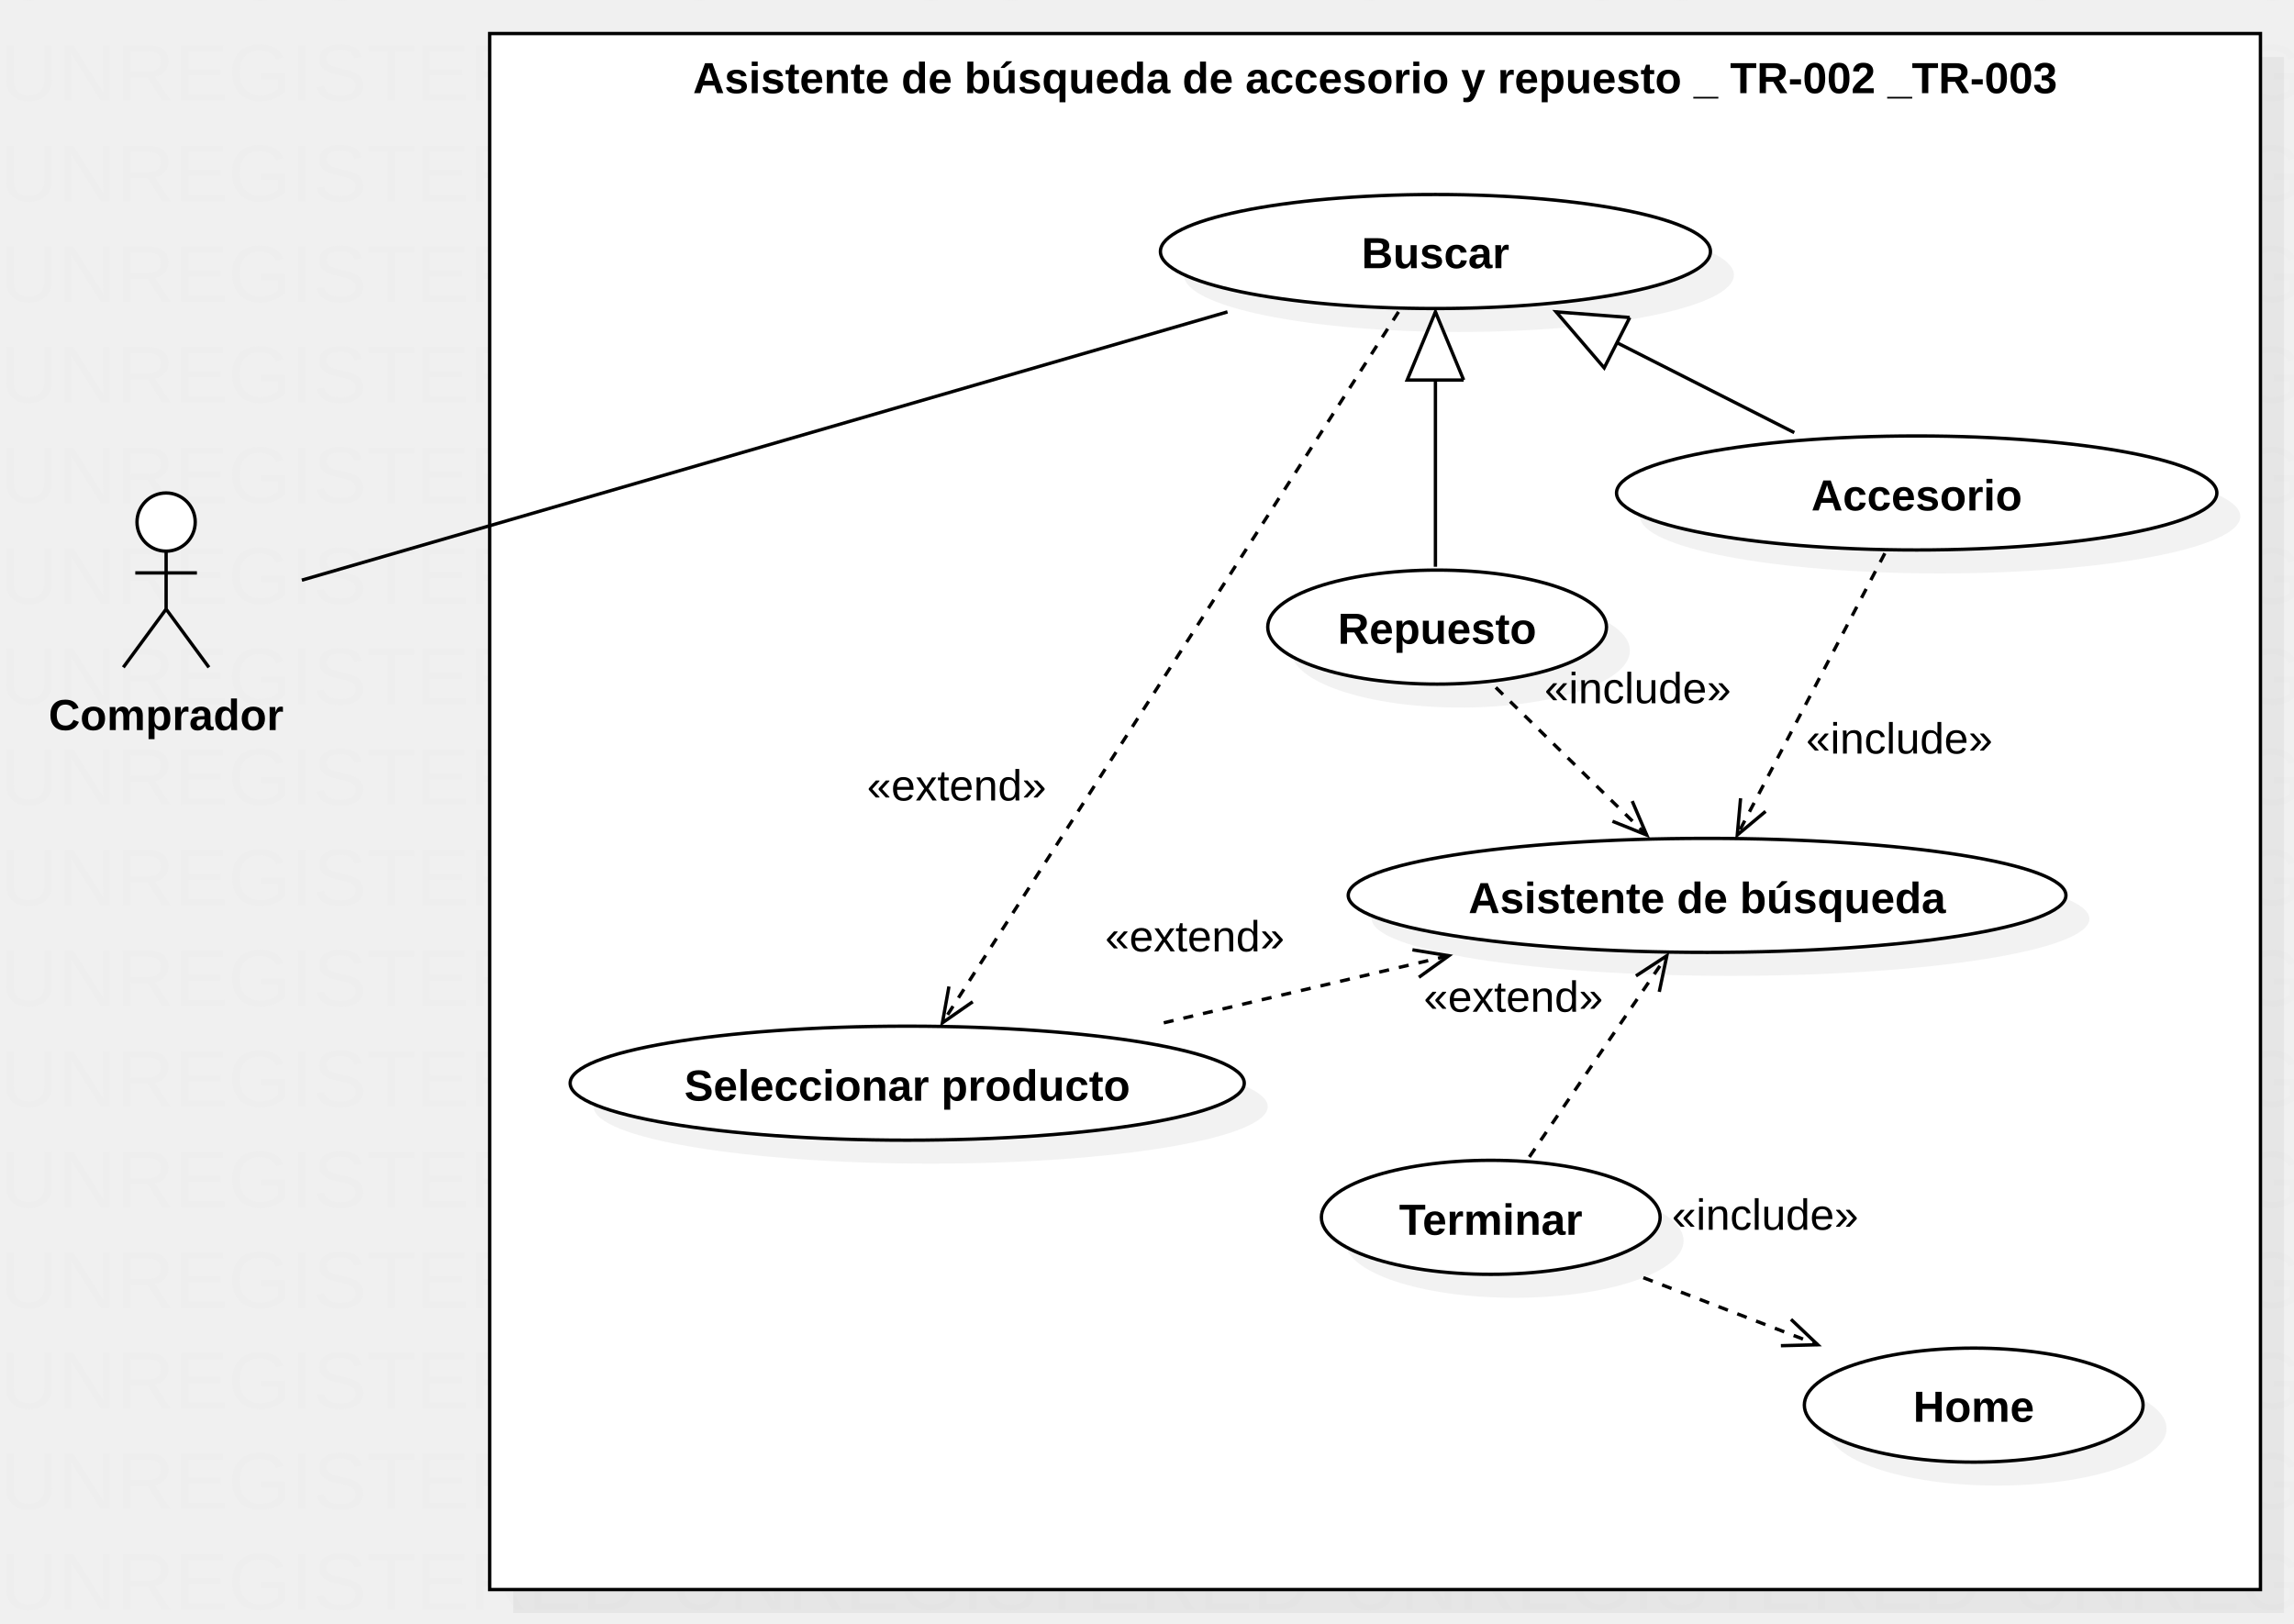
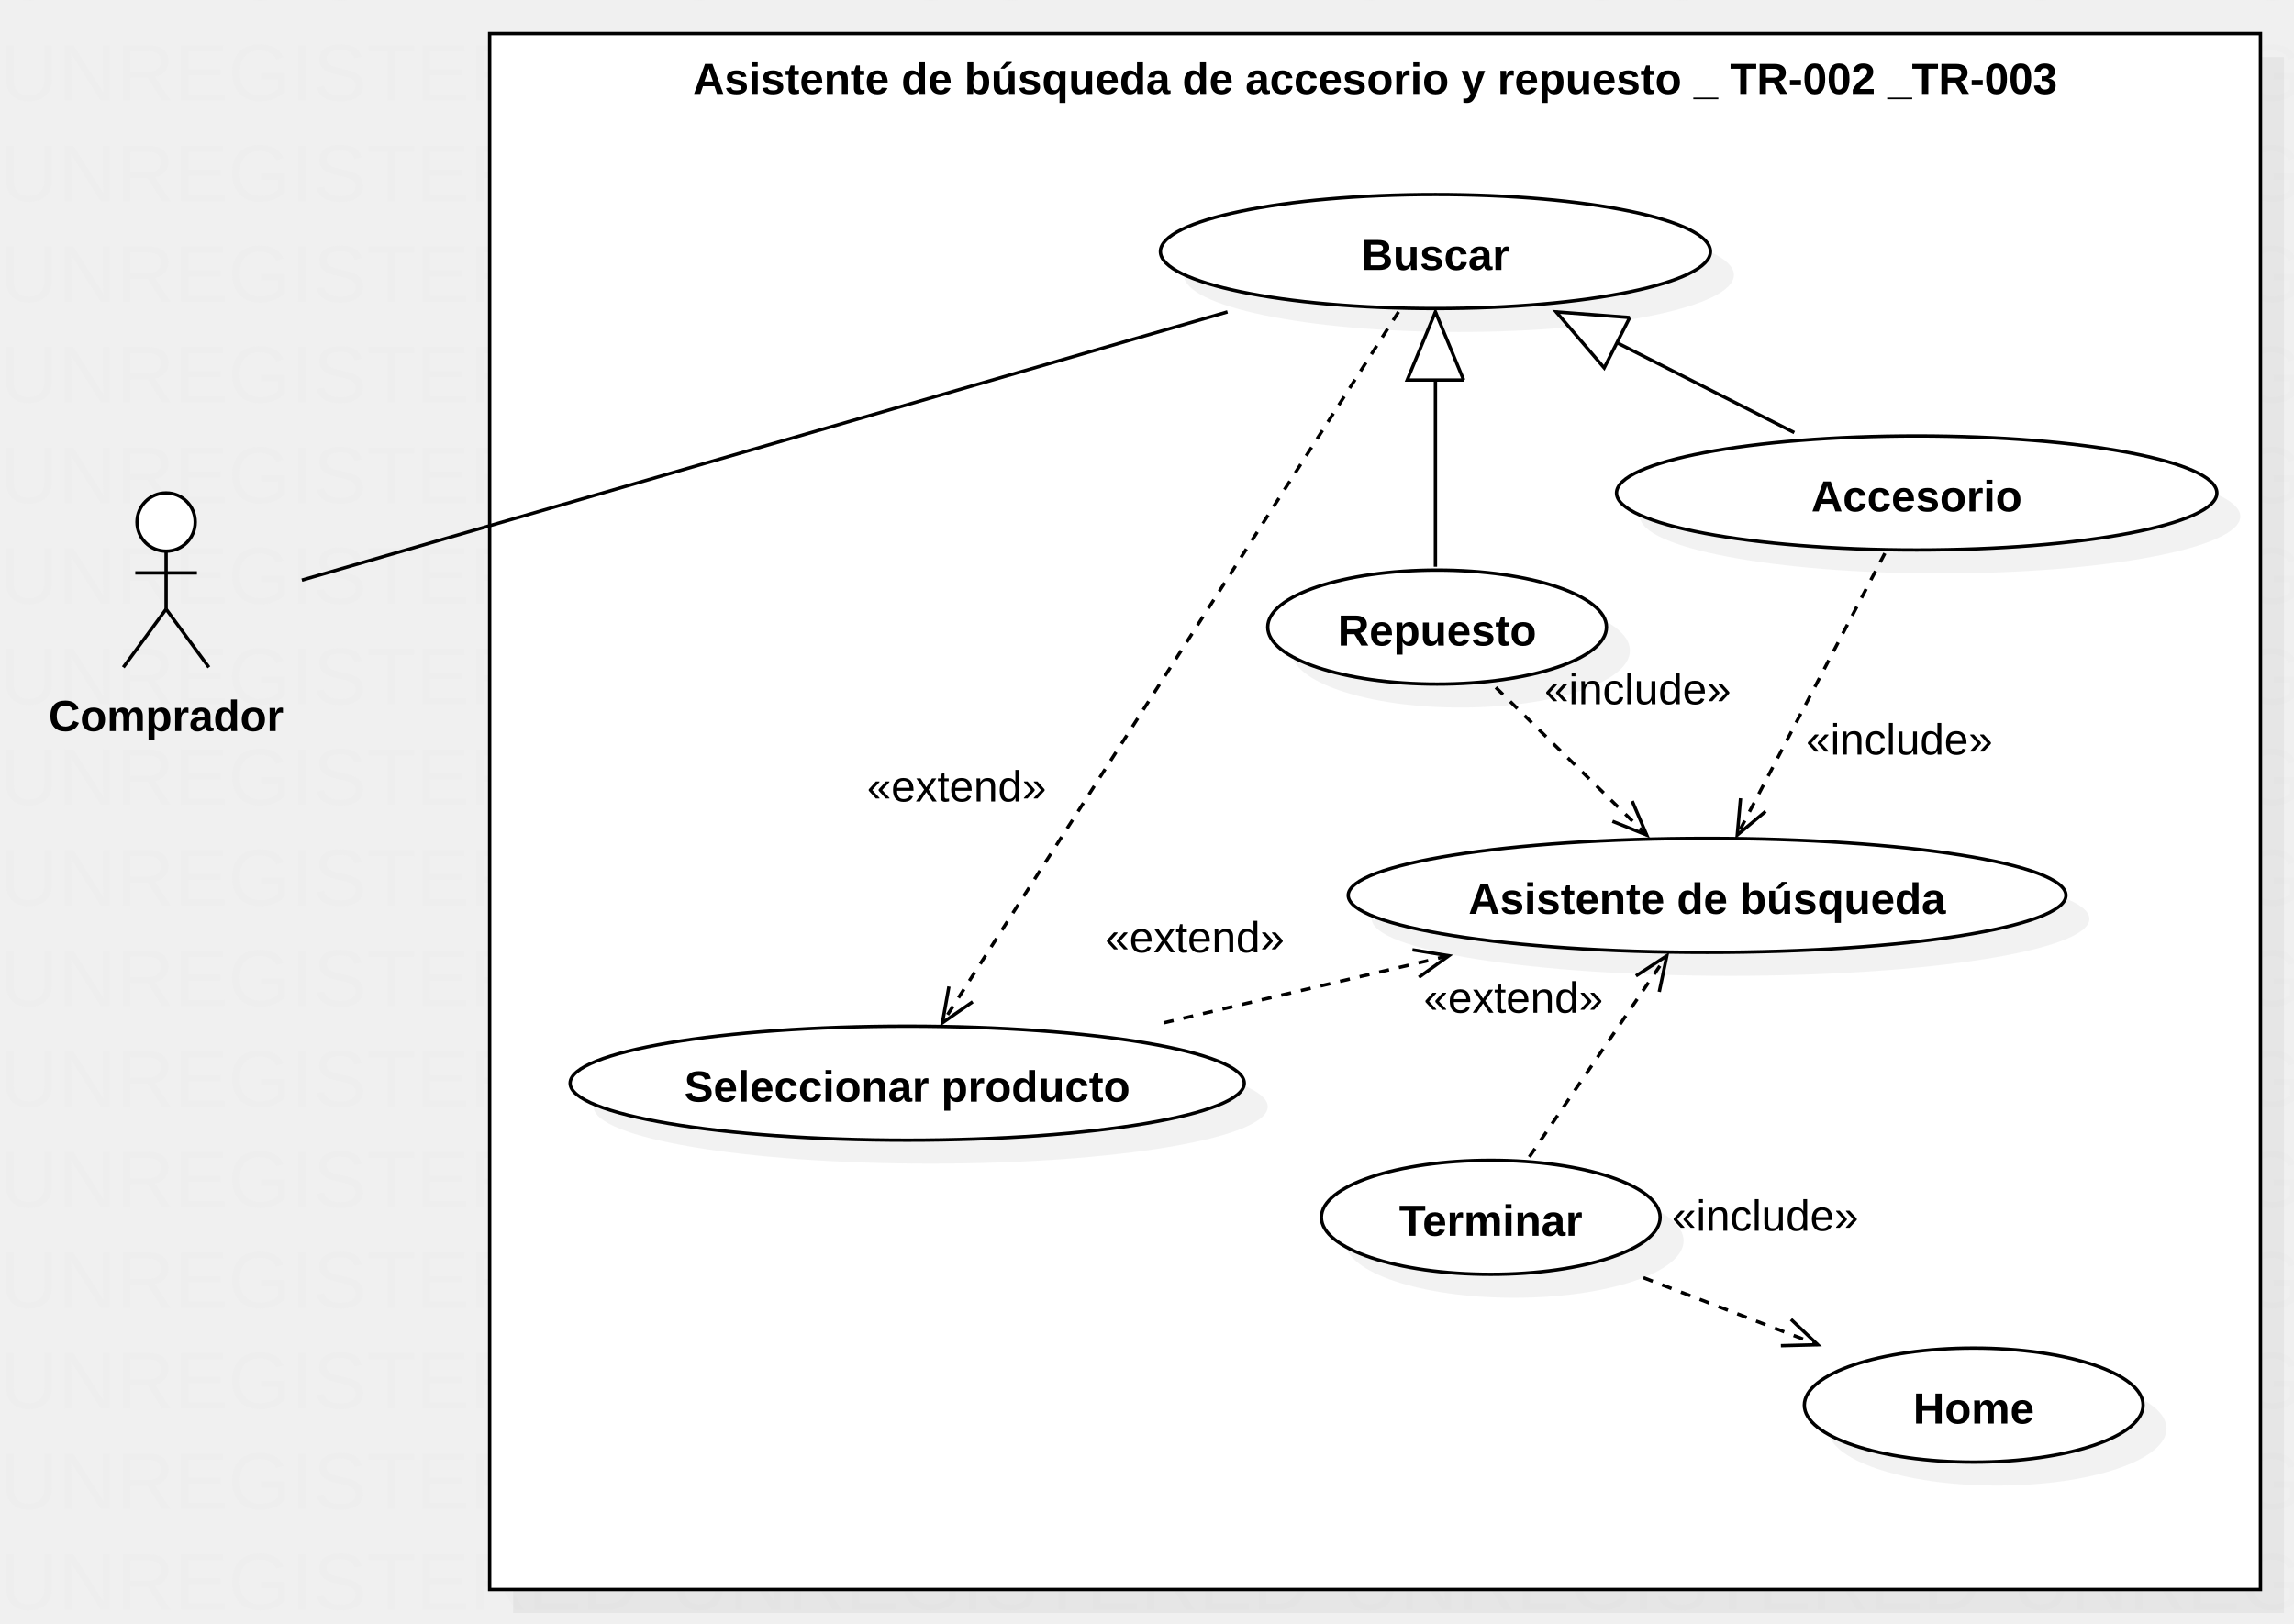
<svg xmlns="http://www.w3.org/2000/svg" version="1.1" width="684" height="484">
  <defs />
  <g>
    <text fill="#eeeeee" stroke="none" font-family="Arial" font-size="24px" font-style="normal" font-weight="normal" text-decoration="none" x="0" y="0">UNREGISTERED</text>
    <text fill="#eeeeee" stroke="none" font-family="Arial" font-size="24px" font-style="normal" font-weight="normal" text-decoration="none" x="0" y="30">UNREGISTERED</text>
    <text fill="#eeeeee" stroke="none" font-family="Arial" font-size="24px" font-style="normal" font-weight="normal" text-decoration="none" x="0" y="60">UNREGISTERED</text>
    <text fill="#eeeeee" stroke="none" font-family="Arial" font-size="24px" font-style="normal" font-weight="normal" text-decoration="none" x="0" y="90">UNREGISTERED</text>
    <text fill="#eeeeee" stroke="none" font-family="Arial" font-size="24px" font-style="normal" font-weight="normal" text-decoration="none" x="0" y="120">UNREGISTERED</text>
    <text fill="#eeeeee" stroke="none" font-family="Arial" font-size="24px" font-style="normal" font-weight="normal" text-decoration="none" x="0" y="150">UNREGISTERED</text>
    <text fill="#eeeeee" stroke="none" font-family="Arial" font-size="24px" font-style="normal" font-weight="normal" text-decoration="none" x="0" y="180">UNREGISTERED</text>
    <text fill="#eeeeee" stroke="none" font-family="Arial" font-size="24px" font-style="normal" font-weight="normal" text-decoration="none" x="0" y="210">UNREGISTERED</text>
    <text fill="#eeeeee" stroke="none" font-family="Arial" font-size="24px" font-style="normal" font-weight="normal" text-decoration="none" x="0" y="240">UNREGISTERED</text>
    <text fill="#eeeeee" stroke="none" font-family="Arial" font-size="24px" font-style="normal" font-weight="normal" text-decoration="none" x="0" y="270">UNREGISTERED</text>
    <text fill="#eeeeee" stroke="none" font-family="Arial" font-size="24px" font-style="normal" font-weight="normal" text-decoration="none" x="0" y="300">UNREGISTERED</text>
    <text fill="#eeeeee" stroke="none" font-family="Arial" font-size="24px" font-style="normal" font-weight="normal" text-decoration="none" x="0" y="330">UNREGISTERED</text>
    <text fill="#eeeeee" stroke="none" font-family="Arial" font-size="24px" font-style="normal" font-weight="normal" text-decoration="none" x="0" y="360">UNREGISTERED</text>
    <text fill="#eeeeee" stroke="none" font-family="Arial" font-size="24px" font-style="normal" font-weight="normal" text-decoration="none" x="0" y="390">UNREGISTERED</text>
    <text fill="#eeeeee" stroke="none" font-family="Arial" font-size="24px" font-style="normal" font-weight="normal" text-decoration="none" x="0" y="420">UNREGISTERED</text>
    <text fill="#eeeeee" stroke="none" font-family="Arial" font-size="24px" font-style="normal" font-weight="normal" text-decoration="none" x="0" y="450">UNREGISTERED</text>
    <text fill="#eeeeee" stroke="none" font-family="Arial" font-size="24px" font-style="normal" font-weight="normal" text-decoration="none" x="0" y="480">UNREGISTERED</text>
    <text fill="#eeeeee" stroke="none" font-family="Arial" font-size="24px" font-style="normal" font-weight="normal" text-decoration="none" x="200" y="0">UNREGISTERED</text>
    <text fill="#eeeeee" stroke="none" font-family="Arial" font-size="24px" font-style="normal" font-weight="normal" text-decoration="none" x="200" y="30">UNREGISTERED</text>
    <text fill="#eeeeee" stroke="none" font-family="Arial" font-size="24px" font-style="normal" font-weight="normal" text-decoration="none" x="200" y="60">UNREGISTERED</text>
    <text fill="#eeeeee" stroke="none" font-family="Arial" font-size="24px" font-style="normal" font-weight="normal" text-decoration="none" x="200" y="90">UNREGISTERED</text>
    <text fill="#eeeeee" stroke="none" font-family="Arial" font-size="24px" font-style="normal" font-weight="normal" text-decoration="none" x="200" y="120">UNREGISTERED</text>
    <text fill="#eeeeee" stroke="none" font-family="Arial" font-size="24px" font-style="normal" font-weight="normal" text-decoration="none" x="200" y="150">UNREGISTERED</text>
    <text fill="#eeeeee" stroke="none" font-family="Arial" font-size="24px" font-style="normal" font-weight="normal" text-decoration="none" x="200" y="180">UNREGISTERED</text>
    <text fill="#eeeeee" stroke="none" font-family="Arial" font-size="24px" font-style="normal" font-weight="normal" text-decoration="none" x="200" y="210">UNREGISTERED</text>
    <text fill="#eeeeee" stroke="none" font-family="Arial" font-size="24px" font-style="normal" font-weight="normal" text-decoration="none" x="200" y="240">UNREGISTERED</text>
    <text fill="#eeeeee" stroke="none" font-family="Arial" font-size="24px" font-style="normal" font-weight="normal" text-decoration="none" x="200" y="270">UNREGISTERED</text>
    <text fill="#eeeeee" stroke="none" font-family="Arial" font-size="24px" font-style="normal" font-weight="normal" text-decoration="none" x="200" y="300">UNREGISTERED</text>
    <text fill="#eeeeee" stroke="none" font-family="Arial" font-size="24px" font-style="normal" font-weight="normal" text-decoration="none" x="200" y="330">UNREGISTERED</text>
    <text fill="#eeeeee" stroke="none" font-family="Arial" font-size="24px" font-style="normal" font-weight="normal" text-decoration="none" x="200" y="360">UNREGISTERED</text>
    <text fill="#eeeeee" stroke="none" font-family="Arial" font-size="24px" font-style="normal" font-weight="normal" text-decoration="none" x="200" y="390">UNREGISTERED</text>
    <text fill="#eeeeee" stroke="none" font-family="Arial" font-size="24px" font-style="normal" font-weight="normal" text-decoration="none" x="200" y="420">UNREGISTERED</text>
    <text fill="#eeeeee" stroke="none" font-family="Arial" font-size="24px" font-style="normal" font-weight="normal" text-decoration="none" x="200" y="450">UNREGISTERED</text>
    <text fill="#eeeeee" stroke="none" font-family="Arial" font-size="24px" font-style="normal" font-weight="normal" text-decoration="none" x="200" y="480">UNREGISTERED</text>
    <text fill="#eeeeee" stroke="none" font-family="Arial" font-size="24px" font-style="normal" font-weight="normal" text-decoration="none" x="400" y="0">UNREGISTERED</text>
    <text fill="#eeeeee" stroke="none" font-family="Arial" font-size="24px" font-style="normal" font-weight="normal" text-decoration="none" x="400" y="30">UNREGISTERED</text>
    <text fill="#eeeeee" stroke="none" font-family="Arial" font-size="24px" font-style="normal" font-weight="normal" text-decoration="none" x="400" y="60">UNREGISTERED</text>
    <text fill="#eeeeee" stroke="none" font-family="Arial" font-size="24px" font-style="normal" font-weight="normal" text-decoration="none" x="400" y="90">UNREGISTERED</text>
    <text fill="#eeeeee" stroke="none" font-family="Arial" font-size="24px" font-style="normal" font-weight="normal" text-decoration="none" x="400" y="120">UNREGISTERED</text>
    <text fill="#eeeeee" stroke="none" font-family="Arial" font-size="24px" font-style="normal" font-weight="normal" text-decoration="none" x="400" y="150">UNREGISTERED</text>
    <text fill="#eeeeee" stroke="none" font-family="Arial" font-size="24px" font-style="normal" font-weight="normal" text-decoration="none" x="400" y="180">UNREGISTERED</text>
    <text fill="#eeeeee" stroke="none" font-family="Arial" font-size="24px" font-style="normal" font-weight="normal" text-decoration="none" x="400" y="210">UNREGISTERED</text>
    <text fill="#eeeeee" stroke="none" font-family="Arial" font-size="24px" font-style="normal" font-weight="normal" text-decoration="none" x="400" y="240">UNREGISTERED</text>
    <text fill="#eeeeee" stroke="none" font-family="Arial" font-size="24px" font-style="normal" font-weight="normal" text-decoration="none" x="400" y="270">UNREGISTERED</text>
    <text fill="#eeeeee" stroke="none" font-family="Arial" font-size="24px" font-style="normal" font-weight="normal" text-decoration="none" x="400" y="300">UNREGISTERED</text>
    <text fill="#eeeeee" stroke="none" font-family="Arial" font-size="24px" font-style="normal" font-weight="normal" text-decoration="none" x="400" y="330">UNREGISTERED</text>
    <text fill="#eeeeee" stroke="none" font-family="Arial" font-size="24px" font-style="normal" font-weight="normal" text-decoration="none" x="400" y="360">UNREGISTERED</text>
    <text fill="#eeeeee" stroke="none" font-family="Arial" font-size="24px" font-style="normal" font-weight="normal" text-decoration="none" x="400" y="390">UNREGISTERED</text>
    <text fill="#eeeeee" stroke="none" font-family="Arial" font-size="24px" font-style="normal" font-weight="normal" text-decoration="none" x="400" y="420">UNREGISTERED</text>
    <text fill="#eeeeee" stroke="none" font-family="Arial" font-size="24px" font-style="normal" font-weight="normal" text-decoration="none" x="400" y="450">UNREGISTERED</text>
    <text fill="#eeeeee" stroke="none" font-family="Arial" font-size="24px" font-style="normal" font-weight="normal" text-decoration="none" x="400" y="480">UNREGISTERED</text>
    <text fill="#eeeeee" stroke="none" font-family="Arial" font-size="24px" font-style="normal" font-weight="normal" text-decoration="none" x="600" y="0">UNREGISTERED</text>
    <text fill="#eeeeee" stroke="none" font-family="Arial" font-size="24px" font-style="normal" font-weight="normal" text-decoration="none" x="600" y="30">UNREGISTERED</text>
    <text fill="#eeeeee" stroke="none" font-family="Arial" font-size="24px" font-style="normal" font-weight="normal" text-decoration="none" x="600" y="60">UNREGISTERED</text>
    <text fill="#eeeeee" stroke="none" font-family="Arial" font-size="24px" font-style="normal" font-weight="normal" text-decoration="none" x="600" y="90">UNREGISTERED</text>
    <text fill="#eeeeee" stroke="none" font-family="Arial" font-size="24px" font-style="normal" font-weight="normal" text-decoration="none" x="600" y="120">UNREGISTERED</text>
    <text fill="#eeeeee" stroke="none" font-family="Arial" font-size="24px" font-style="normal" font-weight="normal" text-decoration="none" x="600" y="150">UNREGISTERED</text>
    <text fill="#eeeeee" stroke="none" font-family="Arial" font-size="24px" font-style="normal" font-weight="normal" text-decoration="none" x="600" y="180">UNREGISTERED</text>
    <text fill="#eeeeee" stroke="none" font-family="Arial" font-size="24px" font-style="normal" font-weight="normal" text-decoration="none" x="600" y="210">UNREGISTERED</text>
    <text fill="#eeeeee" stroke="none" font-family="Arial" font-size="24px" font-style="normal" font-weight="normal" text-decoration="none" x="600" y="240">UNREGISTERED</text>
    <text fill="#eeeeee" stroke="none" font-family="Arial" font-size="24px" font-style="normal" font-weight="normal" text-decoration="none" x="600" y="270">UNREGISTERED</text>
    <text fill="#eeeeee" stroke="none" font-family="Arial" font-size="24px" font-style="normal" font-weight="normal" text-decoration="none" x="600" y="300">UNREGISTERED</text>
    <text fill="#eeeeee" stroke="none" font-family="Arial" font-size="24px" font-style="normal" font-weight="normal" text-decoration="none" x="600" y="330">UNREGISTERED</text>
    <text fill="#eeeeee" stroke="none" font-family="Arial" font-size="24px" font-style="normal" font-weight="normal" text-decoration="none" x="600" y="360">UNREGISTERED</text>
    <text fill="#eeeeee" stroke="none" font-family="Arial" font-size="24px" font-style="normal" font-weight="normal" text-decoration="none" x="600" y="390">UNREGISTERED</text>
    <text fill="#eeeeee" stroke="none" font-family="Arial" font-size="24px" font-style="normal" font-weight="normal" text-decoration="none" x="600" y="420">UNREGISTERED</text>
    <text fill="#eeeeee" stroke="none" font-family="Arial" font-size="24px" font-style="normal" font-weight="normal" text-decoration="none" x="600" y="450">UNREGISTERED</text>
    <text fill="#eeeeee" stroke="none" font-family="Arial" font-size="24px" font-style="normal" font-weight="normal" text-decoration="none" x="600" y="480">UNREGISTERED</text>
    <g transform="translate(-334,-278) scale(1,1)">
      <rect fill="#C0C0C0" stroke="none" x="487" y="295" width="528" height="464" opacity="0.2" />
    </g>
    <g transform="translate(-334,-278) scale(1,1)">
      <rect fill="#ffffff" stroke="none" x="480" y="288" width="528" height="464" />
    </g>
    <g transform="translate(-334,-278) scale(1,1)">
      <path fill="none" stroke="#000000" d="M 480 288 L 1008 288 L 1008 752 L 480 752 L 480 288 Z Z" stroke-miterlimit="10" />
    </g>
    <g transform="translate(-334,-278) scale(1,1)">
      <g>
        <path fill="none" stroke="none" />
-         <text fill="#000000" stroke="none" font-family="Arial" font-size="13px" font-style="normal" font-weight="bold" text-decoration="none" x="540.624" y="305.786">Asistente de búsqueda de accesorio y repuesto _ TR-002 _TR-003</text>
+         <text fill="#000000" stroke="none" font-family="Arial" font-size="13px" font-style="normal" font-weight="bold" text-decoration="none" x="540.624" y="306">Asistente de búsqueda de accesorio y repuesto _ TR-002 _TR-003</text>
      </g>
    </g>
    <g transform="translate(-334,-278) scale(1,1)">
      <path fill="#ffffff" stroke="none" d="M 374.85 433.68 C 374.85 428.886 378.736 425 383.53 425 C 388.323 425 392.209 428.886 392.209 433.68 C 392.209 438.474 388.323 442.36 383.53 442.36 C 378.736 442.36 374.85 438.474 374.85 433.68 Z" />
    </g>
    <g transform="translate(-334,-278) scale(1,1)">
      <path fill="none" stroke="#000000" d="M 374.85 433.68 C 374.85 428.886 378.736 425 383.53 425 C 388.323 425 392.209 428.886 392.209 433.68 C 392.209 438.474 388.323 442.36 383.53 442.36 C 378.736 442.36 374.85 438.474 374.85 433.68 Z" stroke-miterlimit="10" />
    </g>
    <g transform="translate(-334,-278) scale(1,1)">
      <path fill="none" stroke="#000000" d="M 383.53 442.36 L 383.53 459.64" stroke-miterlimit="10" />
    </g>
    <g transform="translate(-334,-278) scale(1,1)">
      <path fill="none" stroke="#000000" d="M 374.34 448.84 L 392.719 448.84" stroke-miterlimit="10" />
    </g>
    <g transform="translate(-334,-278) scale(1,1)">
      <path fill="none" stroke="#000000" d="M 383.53 459.64 L 370.766 477" stroke-miterlimit="10" />
    </g>
    <g transform="translate(-334,-278) scale(1,1)">
      <path fill="none" stroke="#000000" d="M 383.53 459.64 L 396.293 477" stroke-miterlimit="10" />
    </g>
    <g transform="translate(-334,-278) scale(1,1)">
      <g>
        <path fill="none" stroke="none" />
-         <text fill="#000000" stroke="none" font-family="Arial" font-size="13px" font-style="normal" font-weight="bold" text-decoration="none" x="348.5" y="495.71">Comprador</text>
+         <text fill="#000000" stroke="none" font-family="Arial" font-size="13px" font-style="normal" font-weight="bold" text-decoration="none" x="348.5" y="496">Comprador</text>
      </g>
    </g>
    <g transform="translate(-334,-278) scale(1,1)">
      <path fill="#C0C0C0" stroke="none" d="M 687 360 C 687 350.611 723.713 343 769 343 C 814.287 343 851 350.611 851 360 C 851 369.389 814.287 377 769 377 C 723.713 377 687 369.389 687 360 Z" opacity="0.2" />
    </g>
    <g transform="translate(-334,-278) scale(1,1)">
      <path fill="#ffffff" stroke="none" d="M 680 353 C 680 343.611 716.713 336 762 336 C 807.287 336 844 343.611 844 353 C 844 362.389 807.287 370 762 370 C 716.713 370 680 362.389 680 353 Z" />
    </g>
    <g transform="translate(-334,-278) scale(1,1)">
      <path fill="none" stroke="#000000" d="M 680 353 C 680 343.611 716.713 336 762 336 C 807.287 336 844 343.611 844 353 C 844 362.389 807.287 370 762 370 C 716.713 370 680 362.389 680 353 Z" stroke-miterlimit="10" />
    </g>
    <g transform="translate(-334,-278) scale(1,1)">
      <g>
        <path fill="none" stroke="none" />
-         <text fill="#000000" stroke="none" font-family="Arial" font-size="13px" font-style="normal" font-weight="bold" text-decoration="none" x="739.961" y="357.972">Buscar</text>
+         <text fill="#000000" stroke="none" font-family="Arial" font-size="13px" font-style="normal" font-weight="bold" text-decoration="none" x="739.961" y="358.5">Buscar</text>
      </g>
    </g>
    <g transform="translate(-334,-278) scale(1,1)">
      <path fill="#C0C0C0" stroke="none" d="M 823 432 C 823 422.611 863.071 415 912.5 415 C 961.929 415 1002 422.611 1002 432 C 1002 441.389 961.929 449 912.5 449 C 863.071 449 823 441.389 823 432 Z" opacity="0.2" />
    </g>
    <g transform="translate(-334,-278) scale(1,1)">
      <path fill="#ffffff" stroke="none" d="M 816 425 C 816 415.611 856.071 408 905.5 408 C 954.929 408 995 415.611 995 425 C 995 434.389 954.929 442 905.5 442 C 856.071 442 816 434.389 816 425 Z" />
    </g>
    <g transform="translate(-334,-278) scale(1,1)">
      <path fill="none" stroke="#000000" d="M 816 425 C 816 415.611 856.071 408 905.5 408 C 954.929 408 995 415.611 995 425 C 995 434.389 954.929 442 905.5 442 C 856.071 442 816 434.389 816 425 Z" stroke-miterlimit="10" />
    </g>
    <g transform="translate(-334,-278) scale(1,1)">
      <g>
        <path fill="none" stroke="none" />
-         <text fill="#000000" stroke="none" font-family="Arial" font-size="13px" font-style="normal" font-weight="bold" text-decoration="none" x="874.07" y="430.21">Accesorio</text>
+         <text fill="#000000" stroke="none" font-family="Arial" font-size="13px" font-style="normal" font-weight="bold" text-decoration="none" x="874.07" y="430.5">Accesorio</text>
      </g>
    </g>
    <g transform="translate(-334,-278) scale(1,1)">
      <path fill="none" stroke="#000000" d="M 424 451 L 700 371" stroke-miterlimit="10" />
    </g>
    <g transform="translate(-334,-278) scale(1,1)">
      <path fill="#C0C0C0" stroke="none" d="M 743 552 C 743 542.611 790.906 535 850 535 C 909.094 535 957 542.611 957 552 C 957 561.389 909.094 569 850 569 C 790.906 569 743 561.389 743 552 Z" opacity="0.2" />
    </g>
    <g transform="translate(-334,-278) scale(1,1)">
      <path fill="#ffffff" stroke="none" d="M 736 545 C 736 535.611 783.906 528 843 528 C 902.094 528 950 535.611 950 545 C 950 554.389 902.094 562 843 562 C 783.906 562 736 554.389 736 545 Z" />
    </g>
    <g transform="translate(-334,-278) scale(1,1)">
      <path fill="none" stroke="#000000" d="M 736 545 C 736 535.611 783.906 528 843 528 C 902.094 528 950 535.611 950 545 C 950 554.389 902.094 562 843 562 C 783.906 562 736 554.389 736 545 Z" stroke-miterlimit="10" />
    </g>
    <g transform="translate(-334,-278) scale(1,1)">
      <g>
        <path fill="none" stroke="none" />
-         <text fill="#000000" stroke="none" font-family="Arial" font-size="13px" font-style="normal" font-weight="bold" text-decoration="none" x="771.846" y="550.286">Asistente de búsqueda</text>
+         <text fill="#000000" stroke="none" font-family="Arial" font-size="13px" font-style="normal" font-weight="bold" text-decoration="none" x="771.846" y="550.5">Asistente de búsqueda</text>
      </g>
    </g>
    <g transform="translate(-334,-278) scale(1,1)">
      <path fill="#C0C0C0" stroke="none" d="M 511 608 C 511 598.611 555.995 591 611.5 591 C 667.005 591 712 598.611 712 608 C 712 617.389 667.005 625 611.5 625 C 555.995 625 511 617.389 511 608 Z" opacity="0.2" />
    </g>
    <g transform="translate(-334,-278) scale(1,1)">
      <path fill="#ffffff" stroke="none" d="M 504 601 C 504 591.611 548.995 584 604.5 584 C 660.005 584 705 591.611 705 601 C 705 610.389 660.005 618 604.5 618 C 548.995 618 504 610.389 504 601 Z" />
    </g>
    <g transform="translate(-334,-278) scale(1,1)">
      <path fill="none" stroke="#000000" d="M 504 601 C 504 591.611 548.995 584 604.5 584 C 660.005 584 705 591.611 705 601 C 705 610.389 660.005 618 604.5 618 C 548.995 618 504 610.389 504 601 Z" stroke-miterlimit="10" />
    </g>
    <g transform="translate(-334,-278) scale(1,1)">
      <g>
        <path fill="none" stroke="none" />
-         <text fill="#000000" stroke="none" font-family="Arial" font-size="13px" font-style="normal" font-weight="bold" text-decoration="none" x="538.04" y="606.21">Seleccionar producto</text>
+         <text fill="#000000" stroke="none" font-family="Arial" font-size="13px" font-style="normal" font-weight="bold" text-decoration="none" x="538.04" y="606.5">Seleccionar producto</text>
      </g>
    </g>
    <g transform="translate(-334,-278) scale(1,1)">
      <path fill="#C0C0C0" stroke="none" d="M 735 648 C 735 638.611 757.61 631 785.5 631 C 813.39 631 836 638.611 836 648 C 836 657.389 813.39 665 785.5 665 C 757.61 665 735 657.389 735 648 Z" opacity="0.2" />
    </g>
    <g transform="translate(-334,-278) scale(1,1)">
      <path fill="#ffffff" stroke="none" d="M 728 641 C 728 631.611 750.61 624 778.5 624 C 806.39 624 829 631.611 829 641 C 829 650.389 806.39 658 778.5 658 C 750.61 658 728 650.389 728 641 Z" />
    </g>
    <g transform="translate(-334,-278) scale(1,1)">
      <path fill="none" stroke="#000000" d="M 728 641 C 728 631.611 750.61 624 778.5 624 C 806.39 624 829 631.611 829 641 C 829 650.389 806.39 658 778.5 658 C 750.61 658 728 650.389 728 641 Z" stroke-miterlimit="10" />
    </g>
    <g transform="translate(-334,-278) scale(1,1)">
      <g>
        <path fill="none" stroke="none" />
-         <text fill="#000000" stroke="none" font-family="Arial" font-size="13px" font-style="normal" font-weight="bold" text-decoration="none" x="751.167" y="646.21">Terminar</text>
+         <text fill="#000000" stroke="none" font-family="Arial" font-size="13px" font-style="normal" font-weight="bold" text-decoration="none" x="751.167" y="646.5">Terminar</text>
      </g>
    </g>
    <g transform="translate(-334,-278) scale(1,1)">
      <path fill="#C0C0C0" stroke="none" d="M 879 704 C 879 694.611 901.61 687 929.5 687 C 957.39 687 980 694.611 980 704 C 980 713.389 957.39 721 929.5 721 C 901.61 721 879 713.389 879 704 Z" opacity="0.2" />
    </g>
    <g transform="translate(-334,-278) scale(1,1)">
      <path fill="#ffffff" stroke="none" d="M 872 697 C 872 687.611 894.61 680 922.5 680 C 950.39 680 973 687.611 973 697 C 973 706.389 950.39 714 922.5 714 C 894.61 714 872 706.389 872 697 Z" />
    </g>
    <g transform="translate(-334,-278) scale(1,1)">
      <path fill="none" stroke="#000000" d="M 872 697 C 872 687.611 894.61 680 922.5 680 C 950.39 680 973 687.611 973 697 C 973 706.389 950.39 714 922.5 714 C 894.61 714 872 706.389 872 697 Z" stroke-miterlimit="10" />
    </g>
    <g transform="translate(-334,-278) scale(1,1)">
      <g>
        <path fill="none" stroke="none" />
-         <text fill="#000000" stroke="none" font-family="Arial" font-size="13px" font-style="normal" font-weight="bold" text-decoration="none" x="904.441" y="701.972">Home</text>
+         <text fill="#000000" stroke="none" font-family="Arial" font-size="13px" font-style="normal" font-weight="bold" text-decoration="none" x="904.441" y="702.5">Home</text>
      </g>
    </g>
    <g transform="translate(-334,-278) scale(1,1)">
      <path fill="#C0C0C0" stroke="none" d="M 719 472 C 719 462.611 741.61 455 769.5 455 C 797.39 455 820 462.611 820 472 C 820 481.389 797.39 489 769.5 489 C 741.61 489 719 481.389 719 472 Z" opacity="0.2" />
    </g>
    <g transform="translate(-334,-278) scale(1,1)">
      <path fill="#ffffff" stroke="none" d="M 712 465 C 712 455.611 734.61 448 762.5 448 C 790.39 448 813 455.611 813 465 C 813 474.389 790.39 482 762.5 482 C 734.61 482 712 474.389 712 465 Z" />
    </g>
    <g transform="translate(-334,-278) scale(1,1)">
      <path fill="none" stroke="#000000" d="M 712 465 C 712 455.611 734.61 448 762.5 448 C 790.39 448 813 455.611 813 465 C 813 474.389 790.39 482 762.5 482 C 734.61 482 712 474.389 712 465 Z" stroke-miterlimit="10" />
    </g>
    <g transform="translate(-334,-278) scale(1,1)">
      <g>
        <path fill="none" stroke="none" />
-         <text fill="#000000" stroke="none" font-family="Arial" font-size="13px" font-style="normal" font-weight="bold" text-decoration="none" x="732.885" y="469.972">Repuesto</text>
+         <text fill="#000000" stroke="none" font-family="Arial" font-size="13px" font-style="normal" font-weight="bold" text-decoration="none" x="732.885" y="470.5">Repuesto</text>
      </g>
    </g>
    <g transform="translate(-334,-278) scale(1,1)">
      <path fill="none" stroke="#000000" d="M 762 447 L 762 371" stroke-miterlimit="10" />
    </g>
    <g transform="translate(-334,-278) scale(1,1)">
      <path fill="#FFFFFF" stroke="none" d="M 770.419 391.325 L 762 371 L 753.581 391.325" />
    </g>
    <g transform="translate(-334,-278) scale(1,1)">
      <path fill="none" stroke="#000000" d="M 770.419 391.325 L 762 371 L 753.581 391.325 L 770.419 391.325" stroke-miterlimit="10" />
    </g>
    <g transform="translate(-334,-278) scale(1,1)">
      <path fill="none" stroke="#000000" d="M 869 407 L 798 371" stroke-miterlimit="10" />
    </g>
    <g transform="translate(-334,-278) scale(1,1)">
      <path fill="#FFFFFF" stroke="none" d="M 819.936 372.683 L 798 371 L 812.321 387.701" />
    </g>
    <g transform="translate(-334,-278) scale(1,1)">
      <path fill="none" stroke="#000000" d="M 819.936 372.683 L 798 371 L 812.321 387.701 L 819.936 372.683" stroke-miterlimit="10" />
    </g>
    <g transform="translate(-334,-278) scale(1,1)">
      <path fill="none" stroke="#000000" d="M 780 483 L 825 527" stroke-miterlimit="10" stroke-dasharray="3" />
    </g>
    <g transform="translate(-334,-278) scale(1,1)">
      <path fill="none" stroke="#000000" d="M 814.791 522.905 L 825 527 L 820.677 516.885" stroke-miterlimit="10" />
    </g>
    <g transform="translate(-334,-278) scale(1,1)">
      <g>
        <path fill="none" stroke="none" />
-         <text fill="#000000" stroke="none" font-family="Arial" font-size="13px" font-style="normal" font-weight="normal" text-decoration="none" x="794.5" y="487.71">«include»</text>
+         <text fill="#000000" stroke="none" font-family="Arial" font-size="13px" font-style="normal" font-weight="normal" text-decoration="none" x="794.5" y="488">«include»</text>
      </g>
    </g>
    <g transform="translate(-334,-278) scale(1,1)">
      <path fill="none" stroke="#000000" d="M 896 443 L 852 527" stroke-miterlimit="10" stroke-dasharray="3" />
    </g>
    <g transform="translate(-334,-278) scale(1,1)">
      <path fill="none" stroke="#000000" d="M 852.987 516.044 L 852 527 L 860.444 519.951" stroke-miterlimit="10" />
    </g>
    <g transform="translate(-334,-278) scale(1,1)">
      <g>
        <path fill="none" stroke="none" />
-         <text fill="#000000" stroke="none" font-family="Arial" font-size="13px" font-style="normal" font-weight="normal" text-decoration="none" x="872.5" y="502.71">«include»</text>
+         <text fill="#000000" stroke="none" font-family="Arial" font-size="13px" font-style="normal" font-weight="normal" text-decoration="none" x="872.5" y="503">«include»</text>
      </g>
    </g>
    <g transform="translate(-334,-278) scale(1,1)">
      <path fill="none" stroke="#000000" d="M 681 583 L 766 563" stroke-miterlimit="10" stroke-dasharray="3" />
    </g>
    <g transform="translate(-334,-278) scale(1,1)">
      <path fill="none" stroke="#000000" d="M 757.072 569.425 L 766 563 L 755.143 561.23" stroke-miterlimit="10" />
    </g>
    <g transform="translate(-334,-278) scale(1,1)">
      <g>
        <path fill="none" stroke="none" />
-         <text fill="#000000" stroke="none" font-family="Arial" font-size="13px" font-style="normal" font-weight="normal" text-decoration="none" x="663.5" y="561.71">«extend»</text>
+         <text fill="#000000" stroke="none" font-family="Arial" font-size="13px" font-style="normal" font-weight="normal" text-decoration="none" x="663.5" y="562">«extend»</text>
      </g>
    </g>
    <g transform="translate(-334,-278) scale(1,1)">
      <path fill="none" stroke="#000000" d="M 790 623 L 831 563" stroke-miterlimit="10" stroke-dasharray="3" />
    </g>
    <g transform="translate(-334,-278) scale(1,1)">
      <path fill="none" stroke="#000000" d="M 828.742 573.766 L 831 563 L 821.791 569.016" stroke-miterlimit="10" />
    </g>
    <g transform="translate(-334,-278) scale(1,1)">
      <g>
        <path fill="none" stroke="none" />
-         <text fill="#000000" stroke="none" font-family="Arial" font-size="13px" font-style="normal" font-weight="normal" text-decoration="none" x="758.5" y="579.71">«extend»</text>
+         <text fill="#000000" stroke="none" font-family="Arial" font-size="13px" font-style="normal" font-weight="normal" text-decoration="none" x="758.5" y="580">«extend»</text>
      </g>
    </g>
    <g transform="translate(-334,-278) scale(1,1)">
      <path fill="none" stroke="#000000" d="M 824 659 L 876 679" stroke-miterlimit="10" stroke-dasharray="3" />
    </g>
    <g transform="translate(-334,-278) scale(1,1)">
      <path fill="none" stroke="#000000" d="M 865.004 679.281 L 876 679 L 868.026 671.423" stroke-miterlimit="10" />
    </g>
    <g transform="translate(-334,-278) scale(1,1)">
      <g>
        <path fill="none" stroke="none" />
-         <text fill="#000000" stroke="none" font-family="Arial" font-size="13px" font-style="normal" font-weight="normal" text-decoration="none" x="832.5" y="644.71">«include»</text>
+         <text fill="#000000" stroke="none" font-family="Arial" font-size="13px" font-style="normal" font-weight="normal" text-decoration="none" x="832.5" y="645">«include»</text>
      </g>
    </g>
    <g transform="translate(-334,-278) scale(1,1)">
      <path fill="none" stroke="#000000" d="M 751 371 L 615 583" stroke-miterlimit="10" stroke-dasharray="3" />
    </g>
    <g transform="translate(-334,-278) scale(1,1)">
      <path fill="none" stroke="#000000" d="M 616.944 572.173 L 615 583 L 624.031 576.719" stroke-miterlimit="10" />
    </g>
    <g transform="translate(-334,-278) scale(1,1)">
      <g>
        <path fill="none" stroke="none" />
-         <text fill="#000000" stroke="none" font-family="Arial" font-size="13px" font-style="normal" font-weight="normal" text-decoration="none" x="592.5" y="516.71">«extend»</text>
+         <text fill="#000000" stroke="none" font-family="Arial" font-size="13px" font-style="normal" font-weight="normal" text-decoration="none" x="592.5" y="517">«extend»</text>
      </g>
    </g>
  </g>
</svg>
